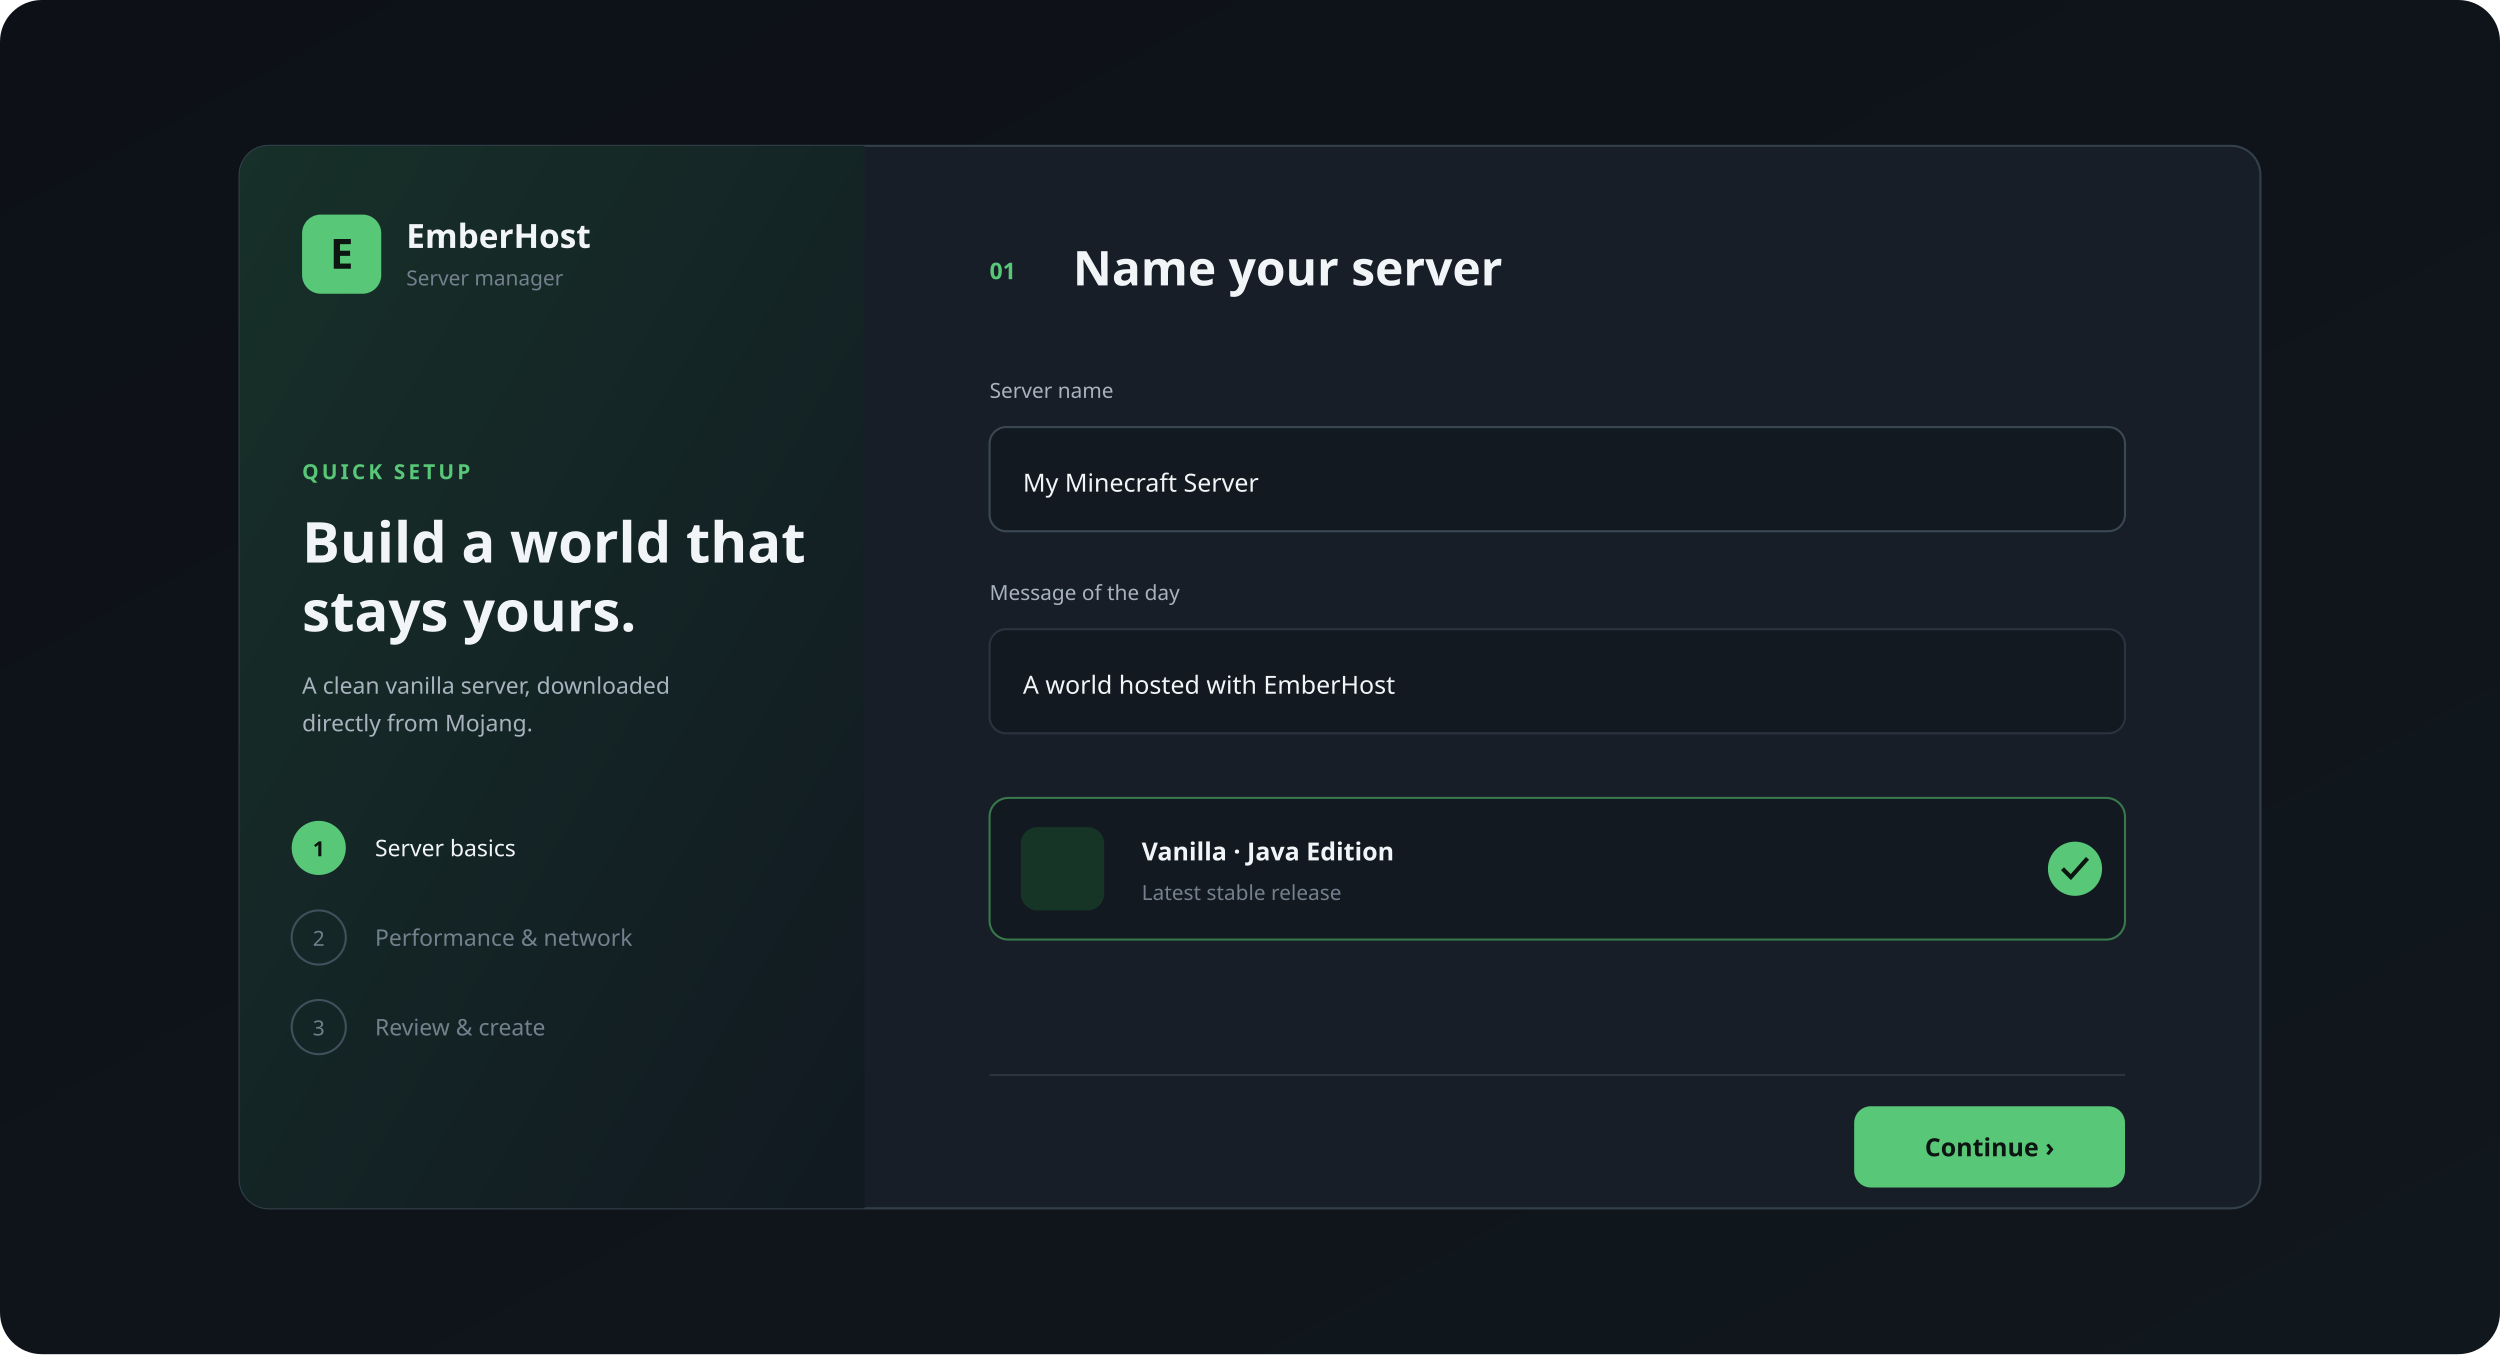
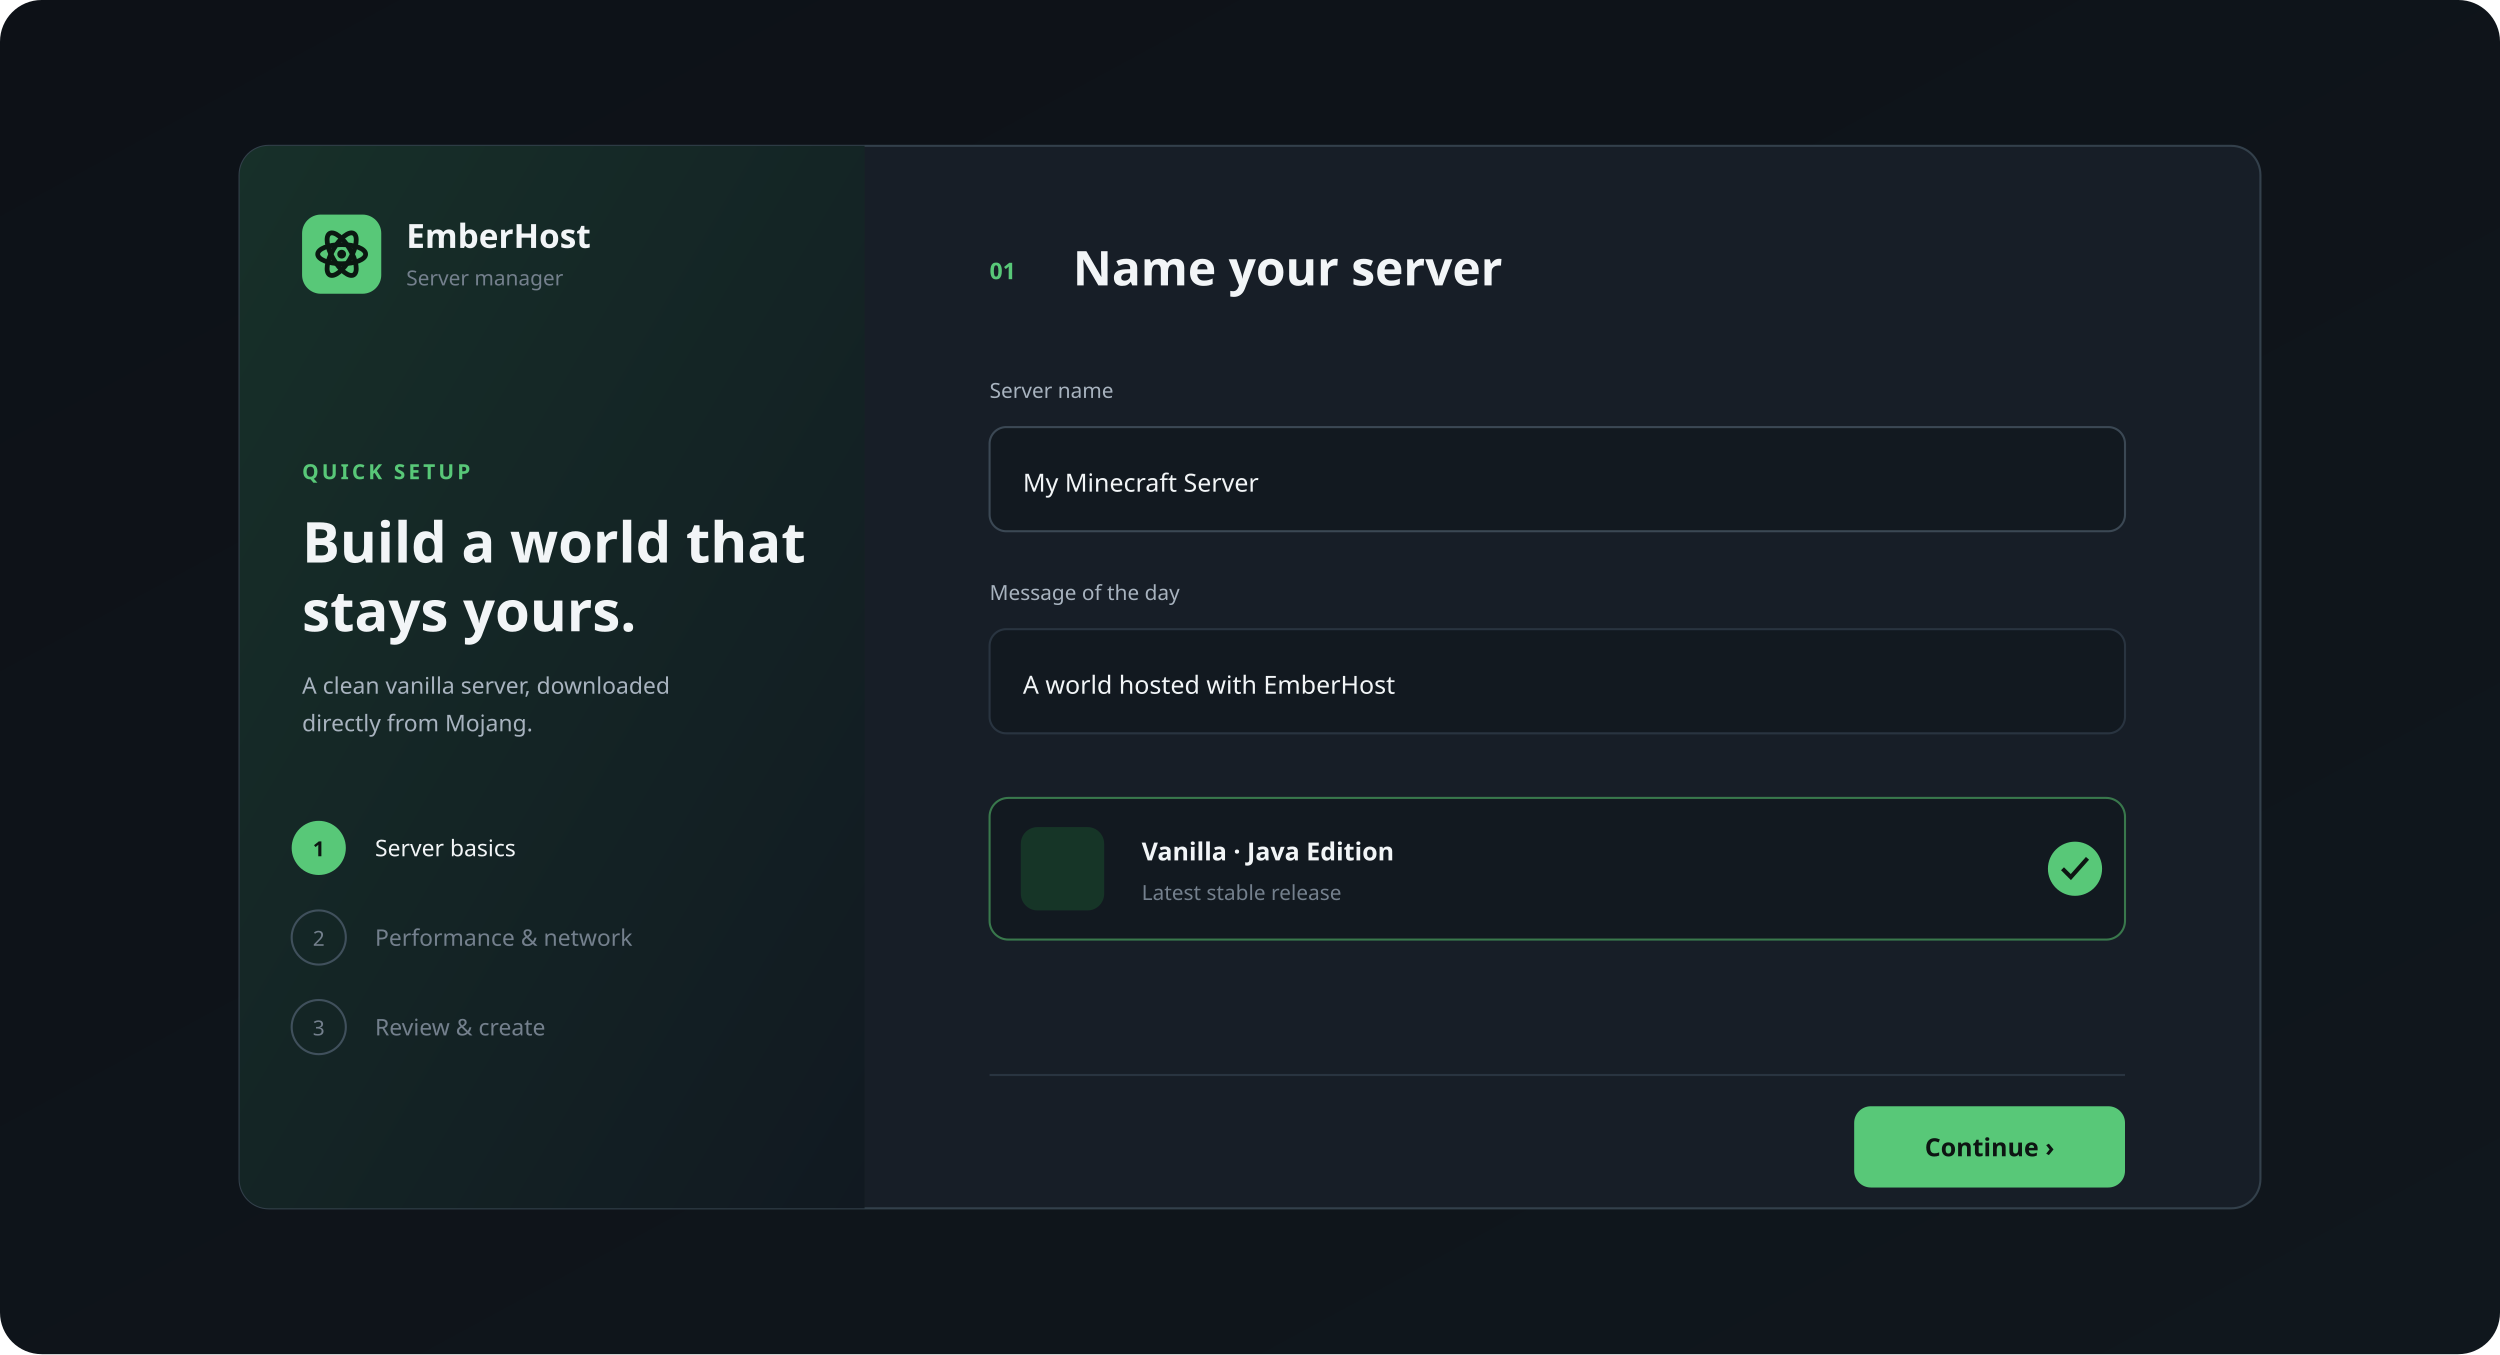
<svg xmlns="http://www.w3.org/2000/svg" width="1200" height="650" viewBox="0 0 1200 650" role="img" aria-labelledby="title desc">
  <defs>
    <linearGradient id="bg" x1="0" y1="0" x2="1" y2="1">
      <stop stop-color="#0d1117" />
      <stop offset="1" stop-color="#10171d" />
    </linearGradient>
    <linearGradient id="side" x1="0" y1="0" x2="1" y2="1">
      <stop stop-color="#173029" />
      <stop offset="1" stop-color="#111921" />
    </linearGradient>
  </defs>
  <rect width="1200" height="650" rx="20" fill="url(#bg)" />
  <rect x="115" y="70" width="970" height="510" rx="14" fill="#171e27" stroke="#33404b" />
  <path d="M129 70h286v510H129a14 14 0 0 1-14-14V84a14 14 0 0 1 14-14Z" fill="url(#side)" />
  <rect x="145" y="103" width="38" height="38" rx="9" fill="#58c878" />
-   <text x="164" y="129" text-anchor="middle" fill="#0d1512" font-family="Segoe UI, sans-serif" font-size="20" font-weight="800">E</text>
+   <g fill="none" stroke="#0b1811" stroke-width="2.3">
+     <ellipse cx="164" cy="122" rx="11.5" ry="4.6" />
+     <ellipse cx="164" cy="122" rx="11.5" ry="4.6" transform="rotate(60 164 122)" />
+     <ellipse cx="164" cy="122" rx="11.5" ry="4.6" transform="rotate(120 164 122)" />
+   </g>
+   <circle cx="164" cy="122" r="2.1" fill="#0b1811" />
  <text x="195" y="119" fill="#f2f5f7" font-family="Segoe UI, sans-serif" font-size="16" font-weight="700">EmberHost</text>
  <text x="195" y="137" fill="#74808d" font-family="Segoe UI, sans-serif" font-size="10">Server manager</text>
  <text x="145" y="230" fill="#58c878" font-family="Segoe UI, sans-serif" font-size="10" font-weight="700" letter-spacing="1.5">QUICK SETUP</text>
  <text x="145" y="270" fill="#f2f5f7" font-family="Segoe UI, sans-serif" font-size="27" font-weight="750">Build a world that</text>
  <text x="145" y="303" fill="#f2f5f7" font-family="Segoe UI, sans-serif" font-size="27" font-weight="750">stays yours.</text>
  <text x="145" y="333" fill="#a8b3bf" font-family="Segoe UI, sans-serif" font-size="11">A clean vanilla server, downloaded</text>
  <text x="145" y="351" fill="#a8b3bf" font-family="Segoe UI, sans-serif" font-size="11">directly from Mojang.</text>
  <circle cx="153" cy="407" r="13" fill="#58c878" />
  <text x="153" y="411" text-anchor="middle" fill="#0d1512" font-family="Segoe UI, sans-serif" font-size="10" font-weight="700">1</text>
  <text x="180" y="411" fill="#f2f5f7" font-family="Segoe UI, sans-serif" font-size="11">Server basics</text>
  <circle cx="153" cy="450" r="13" fill="none" stroke="#40505c" />
  <text x="153" y="454" text-anchor="middle" fill="#74808d" font-family="Segoe UI, sans-serif" font-size="10">2</text>
  <text x="180" y="454" fill="#74808d" font-family="Segoe UI, sans-serif" font-size="11">Performance &amp; network</text>
  <circle cx="153" cy="493" r="13" fill="none" stroke="#40505c" />
  <text x="153" y="497" text-anchor="middle" fill="#74808d" font-family="Segoe UI, sans-serif" font-size="10">3</text>
  <text x="180" y="497" fill="#74808d" font-family="Segoe UI, sans-serif" font-size="11">Review &amp; create</text>
  <text x="475" y="134" fill="#58c878" font-family="Segoe UI, sans-serif" font-size="11" font-weight="700">01</text>
  <text x="515" y="137" fill="#f2f5f7" font-family="Segoe UI, sans-serif" font-size="23" font-weight="750">Name your server</text>
  <text x="475" y="191" fill="#a8b3bf" font-family="Segoe UI, sans-serif" font-size="10">Server name</text>
  <rect x="475" y="205" width="545" height="50" rx="8" fill="#121920" stroke="#3b4854" />
  <text x="491" y="236" fill="#f2f5f7" font-family="Segoe UI, sans-serif" font-size="12">My Minecraft Server</text>
  <text x="475" y="288" fill="#a8b3bf" font-family="Segoe UI, sans-serif" font-size="10">Message of the day</text>
  <rect x="475" y="302" width="545" height="50" rx="8" fill="#121920" stroke="#293440" />
  <text x="491" y="333" fill="#f2f5f7" font-family="Segoe UI, sans-serif" font-size="12">A world hosted with EmberHost</text>
  <rect x="475" y="383" width="545" height="68" rx="9" fill="#121920" stroke="#39784c" />
  <rect x="490" y="397" width="40" height="40" rx="8" fill="#163527" />
  <text x="548" y="413" fill="#f2f5f7" font-family="Segoe UI, sans-serif" font-size="12" font-weight="700">Vanilla · Java Edition</text>
  <text x="548" y="432" fill="#74808d" font-family="Segoe UI, sans-serif" font-size="10">Latest stable release</text>
  <circle cx="996" cy="417" r="13" fill="#58c878" />
  <path d="m990 417 4 4 8-9" fill="none" stroke="#0d1512" stroke-width="2" />
  <line x1="475" y1="516" x2="1020" y2="516" stroke="#293440" />
  <rect x="890" y="531" width="130" height="39" rx="8" fill="#58c878" />
  <text x="955" y="555" text-anchor="middle" fill="#0d1512" font-family="Segoe UI, sans-serif" font-size="12" font-weight="750">Continue  ›</text>
</svg>
